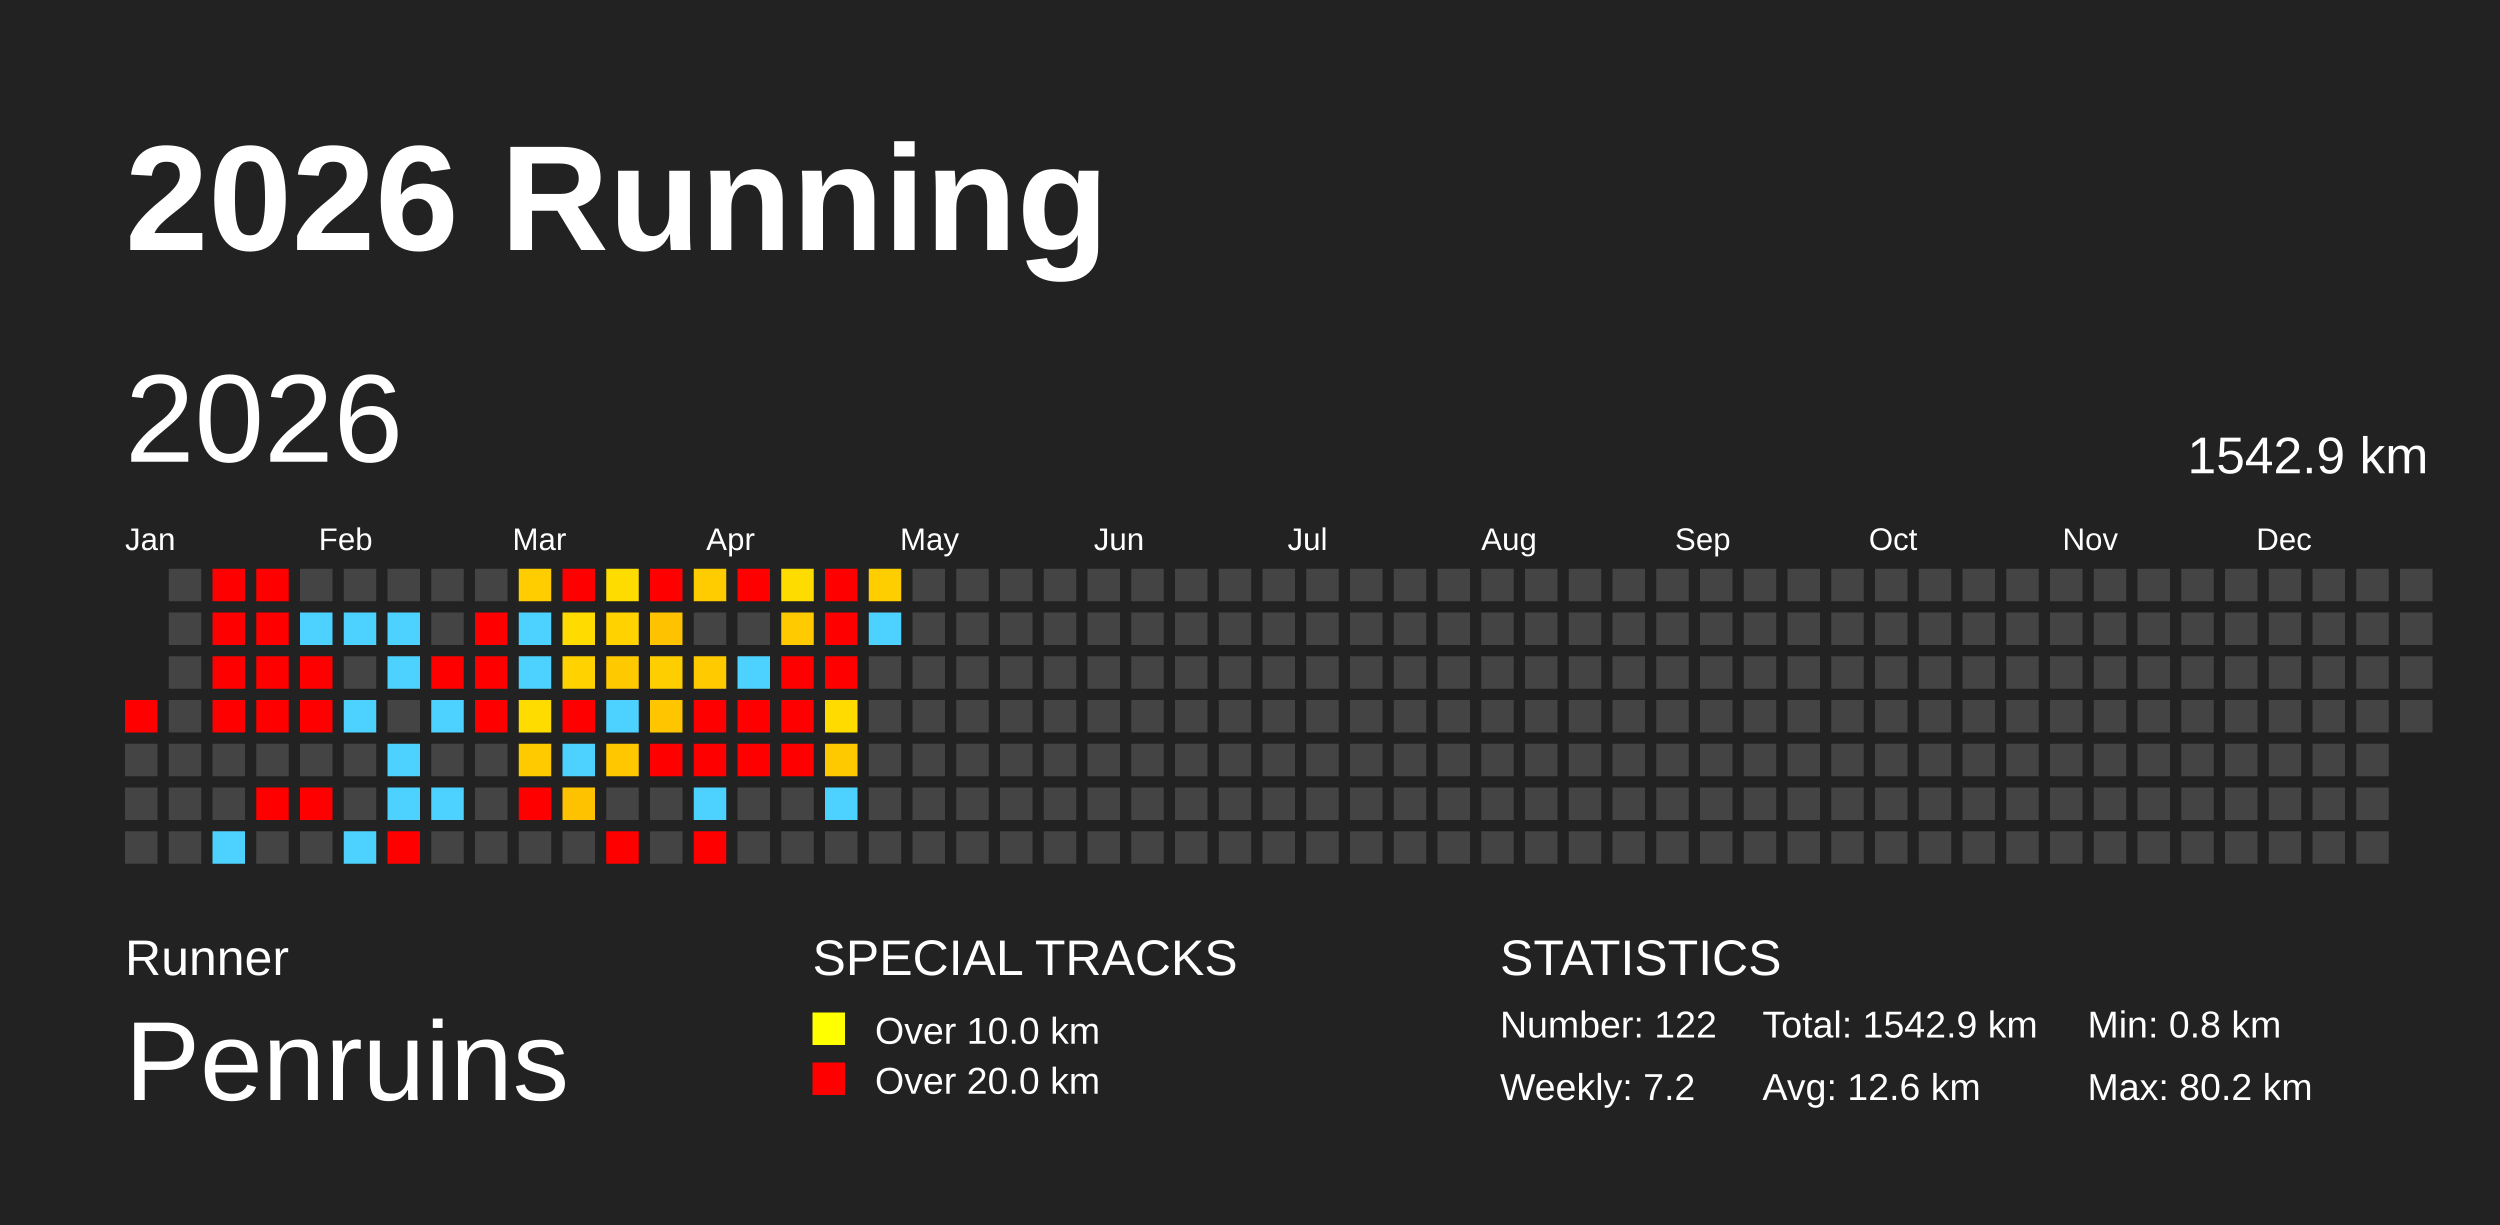
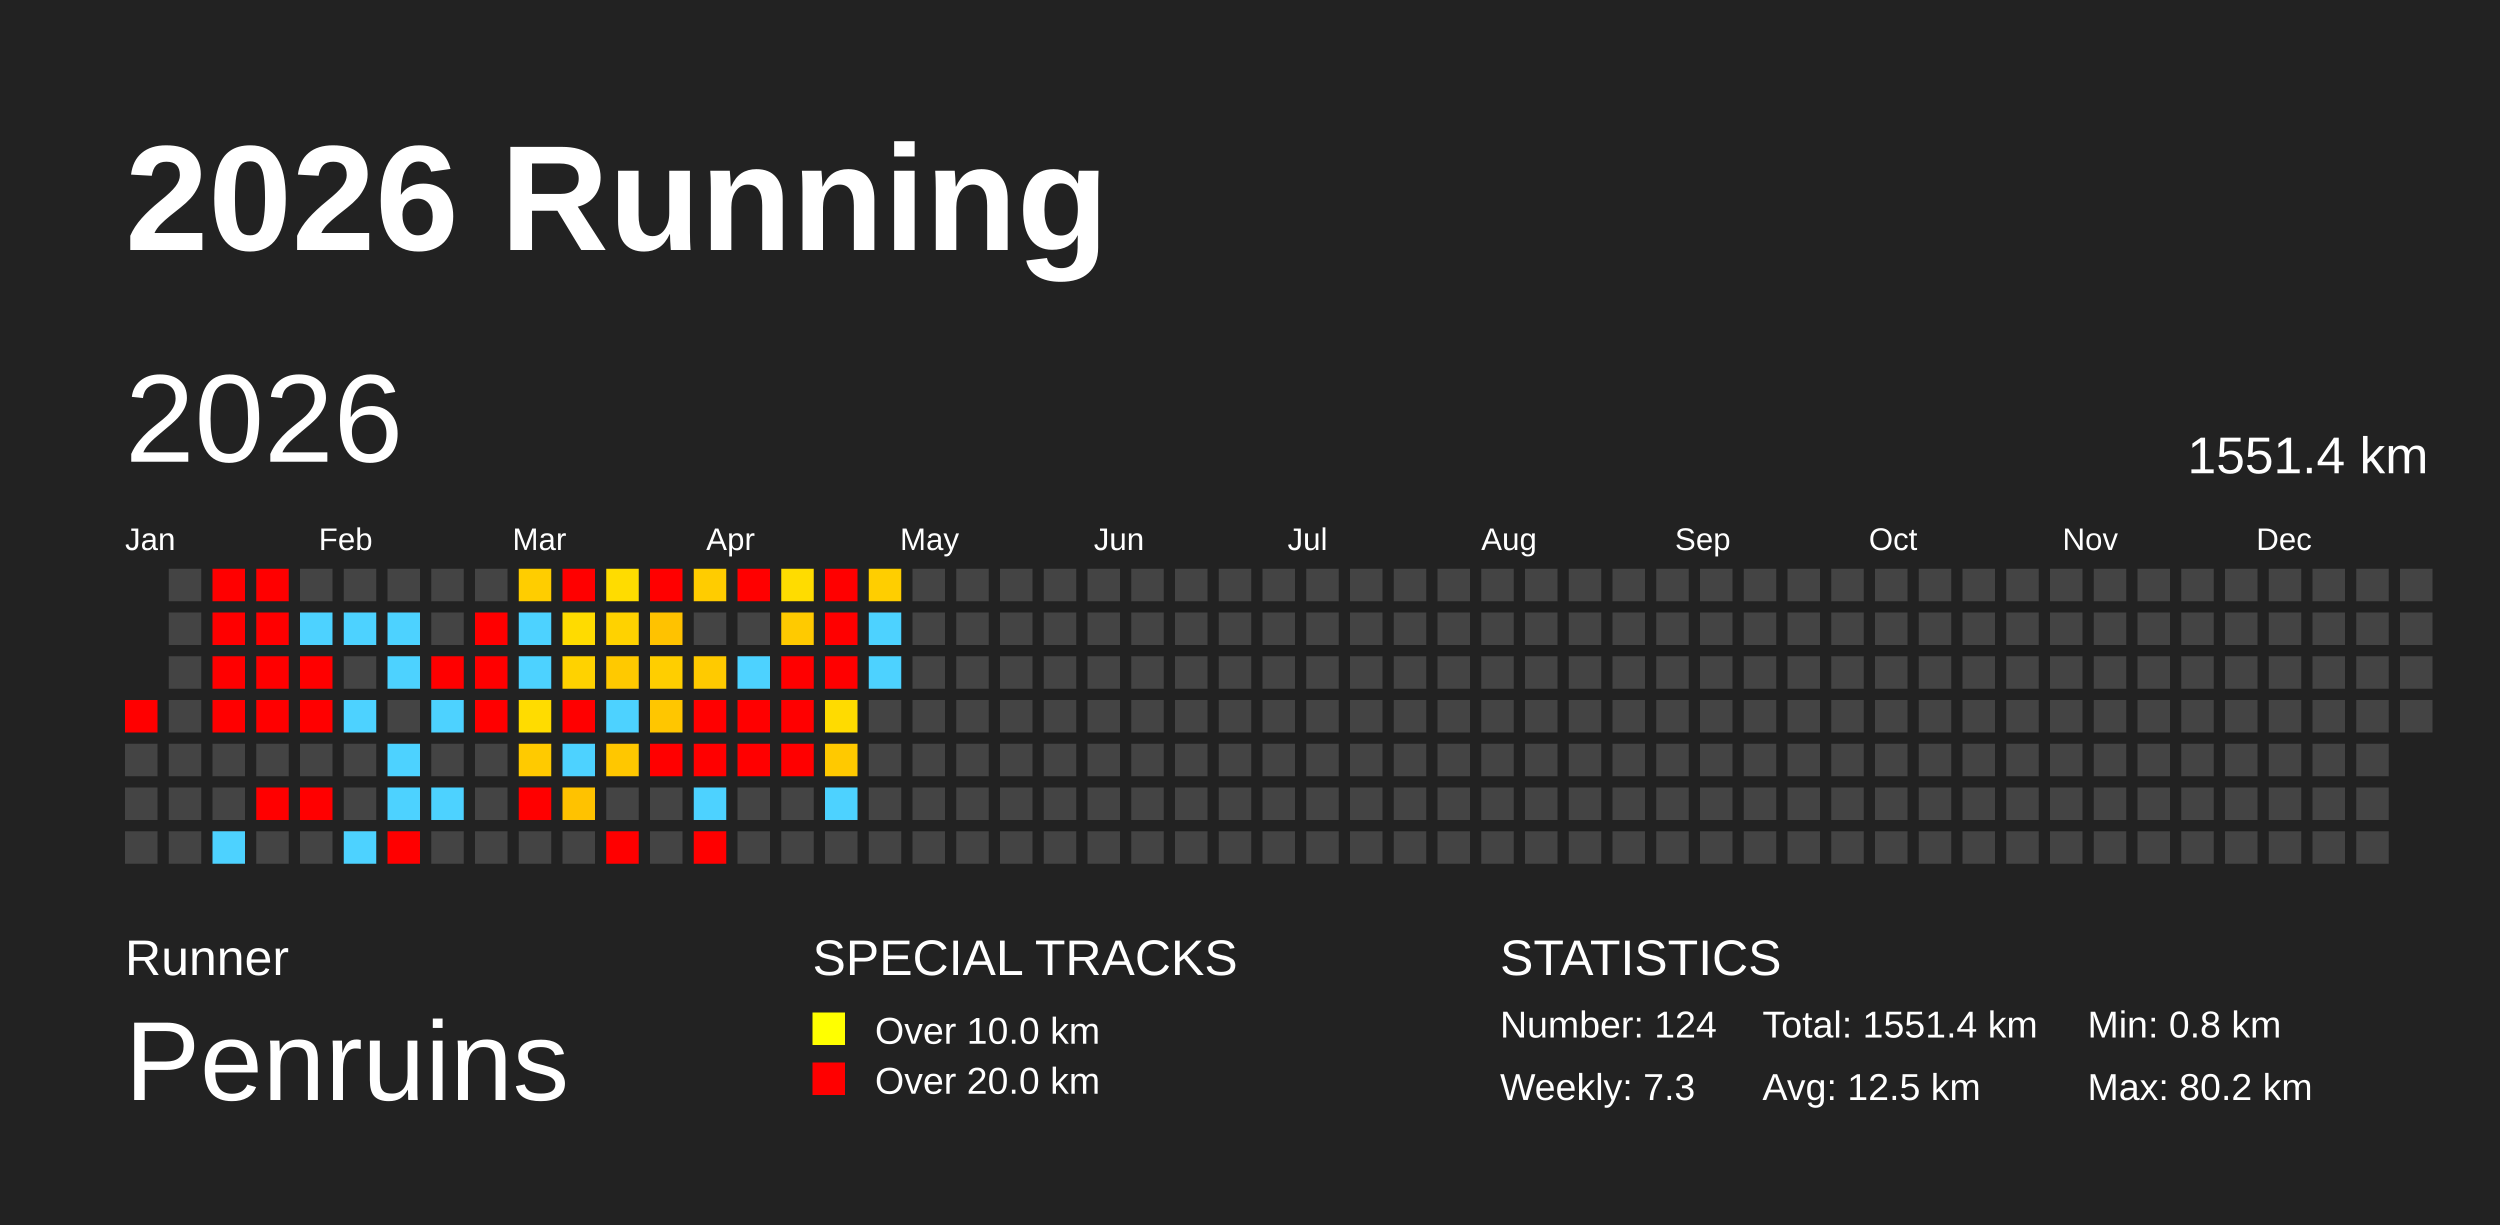
<svg xmlns="http://www.w3.org/2000/svg" baseProfile="full" height="98mm" version="1.1" viewBox="0,0,200,98" width="200mm">
  <defs />
  <rect fill="#222222" height="98" width="200" x="0" y="0" />
  <text fill="#FFFFFF" style="font-size:12px; font-family:Arial; font-weight:bold;" x="10" y="20">2026 Running</text>
  <text fill="#FFFFFF" style="font-size:4px; font-family:Arial" x="10" y="78">Runner</text>
  <text fill="#FFFFFF" style="font-size:9px; font-family:Arial" x="10" y="88">Penruins</text>
  <text fill="#FFFFFF" style="font-size:4px; font-family:Arial" x="65" y="78">SPECIAL TRACKS</text>
  <rect fill="yellow" height="2.6" width="2.6" x="65" y="81" />
  <text fill="#FFFFFF" style="font-size:3px; font-family:Arial" x="70" y="83.5">Over 10.0 km</text>
  <rect fill="red" height="2.6" width="2.6" x="65" y="85" />
  <text fill="#FFFFFF" style="font-size:3px; font-family:Arial" x="70" y="87.5">Over 20.0 km</text>
  <text fill="#FFFFFF" style="font-size:4px; font-family:Arial" x="120" y="78">STATISTICS</text>
-   <text fill="#FFFFFF" style="font-size:3px; font-family:Arial" x="120" y="83">Number: 122</text>
-   <text fill="#FFFFFF" style="font-size:3px; font-family:Arial" x="120" y="88">Weekly: 7.2</text>
-   <text fill="#FFFFFF" style="font-size:3px; font-family:Arial" x="141" y="83">Total: 1542.9 km</text>
-   <text fill="#FFFFFF" style="font-size:3px; font-family:Arial" x="141" y="88">Avg: 12.6 km</text>
+   <text fill="#FFFFFF" style="font-size:3px; font-family:Arial" x="120" y="83">Number: 124</text>
+   <text fill="#FFFFFF" style="font-size:3px; font-family:Arial" x="120" y="88">Weekly: 7.3</text>
+   <text fill="#FFFFFF" style="font-size:3px; font-family:Arial" x="141" y="83">Total: 1551.4 km</text>
+   <text fill="#FFFFFF" style="font-size:3px; font-family:Arial" x="141" y="88">Avg: 12.5 km</text>
  <text fill="#FFFFFF" style="font-size:3px; font-family:Arial" x="167" y="83">Min: 0.8 km</text>
  <text fill="#FFFFFF" style="font-size:3px; font-family:Arial" x="167" y="88">Max: 80.2 km</text>
  <text dominant-baseline="hanging" fill="#FFFFFF" style="font-size:10.0px; font-family:Arial;" x="10" y="30">2026</text>
-   <text dominant-baseline="hanging" fill="#FFFFFF" style="font-size:4.125px; font-family:Arial;" x="175" y="35">1542.9 km</text>
+   <text dominant-baseline="hanging" fill="#FFFFFF" style="font-size:4.125px; font-family:Arial;" x="175" y="35">1551.4 km</text>
  <text fill="#FFFFFF" style="font-size:2.5px; font-family:Arial" x="10.0" y="44">Jan</text>
  <text fill="#FFFFFF" style="font-size:2.5px; font-family:Arial" x="25.5" y="44">Feb</text>
  <text fill="#FFFFFF" style="font-size:2.5px; font-family:Arial" x="41.0" y="44">Mar</text>
  <text fill="#FFFFFF" style="font-size:2.5px; font-family:Arial" x="56.5" y="44">Apr</text>
  <text fill="#FFFFFF" style="font-size:2.5px; font-family:Arial" x="72.0" y="44">May</text>
  <text fill="#FFFFFF" style="font-size:2.5px; font-family:Arial" x="87.5" y="44">Jun</text>
  <text fill="#FFFFFF" style="font-size:2.5px; font-family:Arial" x="103.0" y="44">Jul</text>
  <text fill="#FFFFFF" style="font-size:2.5px; font-family:Arial" x="118.5" y="44">Aug</text>
  <text fill="#FFFFFF" style="font-size:2.5px; font-family:Arial" x="134.0" y="44">Sep</text>
  <text fill="#FFFFFF" style="font-size:2.5px; font-family:Arial" x="149.5" y="44">Oct</text>
  <text fill="#FFFFFF" style="font-size:2.5px; font-family:Arial" x="165.0" y="44">Nov</text>
  <text fill="#FFFFFF" style="font-size:2.5px; font-family:Arial" x="180.5" y="44">Dec</text>
  <rect fill="red" height="2.6" width="2.6" x="10.0" y="56.0" />
  <rect fill="#444444" height="2.6" width="2.6" x="10.0" y="59.5" />
  <rect fill="#444444" height="2.6" width="2.6" x="10.0" y="63.0" />
  <rect fill="#444444" height="2.6" width="2.6" x="10.0" y="66.5" />
  <rect fill="#444444" height="2.6" width="2.6" x="13.5" y="45.5" />
  <rect fill="#444444" height="2.6" width="2.6" x="13.5" y="49.0" />
  <rect fill="#444444" height="2.6" width="2.6" x="13.5" y="52.5" />
  <rect fill="#444444" height="2.6" width="2.6" x="13.5" y="56.0" />
  <rect fill="#444444" height="2.6" width="2.6" x="13.5" y="59.5" />
  <rect fill="#444444" height="2.6" width="2.6" x="13.5" y="63.0" />
  <rect fill="#444444" height="2.6" width="2.6" x="13.5" y="66.5" />
  <rect fill="red" height="2.6" width="2.6" x="17.0" y="45.5" />
  <rect fill="red" height="2.6" width="2.6" x="17.0" y="49.0" />
  <rect fill="red" height="2.6" width="2.6" x="17.0" y="52.5" />
  <rect fill="red" height="2.6" width="2.6" x="17.0" y="56.0" />
  <rect fill="#444444" height="2.6" width="2.6" x="17.0" y="59.5" />
  <rect fill="#444444" height="2.6" width="2.6" x="17.0" y="63.0" />
  <rect fill="#4dd2ff" height="2.6" width="2.6" x="17.0" y="66.5" />
  <rect fill="red" height="2.6" width="2.6" x="20.5" y="45.5" />
  <rect fill="red" height="2.6" width="2.6" x="20.5" y="49.0" />
  <rect fill="red" height="2.6" width="2.6" x="20.5" y="52.5" />
  <rect fill="red" height="2.6" width="2.6" x="20.5" y="56.0" />
  <rect fill="#444444" height="2.6" width="2.6" x="20.5" y="59.5" />
  <rect fill="red" height="2.6" width="2.6" x="20.5" y="63.0" />
  <rect fill="#444444" height="2.6" width="2.6" x="20.5" y="66.5" />
  <rect fill="#444444" height="2.6" width="2.6" x="24.0" y="45.5" />
  <rect fill="#4dd2ff" height="2.6" width="2.6" x="24.0" y="49.0" />
  <rect fill="red" height="2.6" width="2.6" x="24.0" y="52.5" />
  <rect fill="red" height="2.6" width="2.6" x="24.0" y="56.0" />
  <rect fill="#444444" height="2.6" width="2.6" x="24.0" y="59.5" />
  <rect fill="red" height="2.6" width="2.6" x="24.0" y="63.0" />
  <rect fill="#444444" height="2.6" width="2.6" x="24.0" y="66.5" />
  <rect fill="#444444" height="2.6" width="2.6" x="27.5" y="45.5" />
  <rect fill="#4dd2ff" height="2.6" width="2.6" x="27.5" y="49.0" />
  <rect fill="#444444" height="2.6" width="2.6" x="27.5" y="52.5" />
  <rect fill="#4dd2ff" height="2.6" width="2.6" x="27.5" y="56.0" />
  <rect fill="#444444" height="2.6" width="2.6" x="27.5" y="59.5" />
  <rect fill="#444444" height="2.6" width="2.6" x="27.5" y="63.0" />
  <rect fill="#4dd2ff" height="2.6" width="2.6" x="27.5" y="66.5" />
  <rect fill="#444444" height="2.6" width="2.6" x="31.0" y="45.5" />
  <rect fill="#4dd2ff" height="2.6" width="2.6" x="31.0" y="49.0" />
  <rect fill="#4dd2ff" height="2.6" width="2.6" x="31.0" y="52.5" />
  <rect fill="#444444" height="2.6" width="2.6" x="31.0" y="56.0" />
  <rect fill="#4dd2ff" height="2.6" width="2.6" x="31.0" y="59.5" />
  <rect fill="#4dd2ff" height="2.6" width="2.6" x="31.0" y="63.0" />
  <rect fill="red" height="2.6" width="2.6" x="31.0" y="66.5" />
  <rect fill="#444444" height="2.6" width="2.6" x="34.5" y="45.5" />
  <rect fill="#444444" height="2.6" width="2.6" x="34.5" y="49.0" />
  <rect fill="red" height="2.6" width="2.6" x="34.5" y="52.5" />
  <rect fill="#4dd2ff" height="2.6" width="2.6" x="34.5" y="56.0" />
  <rect fill="#444444" height="2.6" width="2.6" x="34.5" y="59.5" />
  <rect fill="#4dd2ff" height="2.6" width="2.6" x="34.5" y="63.0" />
  <rect fill="#444444" height="2.6" width="2.6" x="34.5" y="66.5" />
  <rect fill="#444444" height="2.6" width="2.6" x="38.0" y="45.5" />
  <rect fill="red" height="2.6" width="2.6" x="38.0" y="49.0" />
  <rect fill="red" height="2.6" width="2.6" x="38.0" y="52.5" />
  <rect fill="red" height="2.6" width="2.6" x="38.0" y="56.0" />
  <rect fill="#444444" height="2.6" width="2.6" x="38.0" y="59.5" />
  <rect fill="#444444" height="2.6" width="2.6" x="38.0" y="63.0" />
  <rect fill="#444444" height="2.6" width="2.6" x="38.0" y="66.5" />
  <rect fill="#ffcd00" height="2.6" width="2.6" x="41.5" y="45.5" />
  <rect fill="#4dd2ff" height="2.6" width="2.6" x="41.5" y="49.0" />
  <rect fill="#4dd2ff" height="2.6" width="2.6" x="41.5" y="52.5" />
  <rect fill="#ffdc00" height="2.6" width="2.6" x="41.5" y="56.0" />
  <rect fill="#ffca00" height="2.6" width="2.6" x="41.5" y="59.5" />
  <rect fill="red" height="2.6" width="2.6" x="41.5" y="63.0" />
  <rect fill="#444444" height="2.6" width="2.6" x="41.5" y="66.5" />
  <rect fill="red" height="2.6" width="2.6" x="45.0" y="45.5" />
  <rect fill="#ffdb00" height="2.6" width="2.6" x="45.0" y="49.0" />
  <rect fill="#ffd200" height="2.6" width="2.6" x="45.0" y="52.5" />
  <rect fill="red" height="2.6" width="2.6" x="45.0" y="56.0" />
  <rect fill="#4dd2ff" height="2.6" width="2.6" x="45.0" y="59.5" />
  <rect fill="#ffc200" height="2.6" width="2.6" x="45.0" y="63.0" />
  <rect fill="#444444" height="2.6" width="2.6" x="45.0" y="66.5" />
  <rect fill="#ffdc00" height="2.6" width="2.6" x="48.5" y="45.5" />
  <rect fill="#ffd200" height="2.6" width="2.6" x="48.5" y="49.0" />
  <rect fill="#ffc900" height="2.6" width="2.6" x="48.5" y="52.5" />
  <rect fill="#4dd2ff" height="2.6" width="2.6" x="48.5" y="56.0" />
  <rect fill="#ffc700" height="2.6" width="2.6" x="48.5" y="59.5" />
  <rect fill="#444444" height="2.6" width="2.6" x="48.5" y="63.0" />
  <rect fill="red" height="2.6" width="2.6" x="48.5" y="66.5" />
  <rect fill="red" height="2.6" width="2.6" x="52.0" y="45.5" />
  <rect fill="#ffc200" height="2.6" width="2.6" x="52.0" y="49.0" />
  <rect fill="#ffce00" height="2.6" width="2.6" x="52.0" y="52.5" />
  <rect fill="#ffc600" height="2.6" width="2.6" x="52.0" y="56.0" />
  <rect fill="red" height="2.6" width="2.6" x="52.0" y="59.5" />
  <rect fill="#444444" height="2.6" width="2.6" x="52.0" y="63.0" />
  <rect fill="#444444" height="2.6" width="2.6" x="52.0" y="66.5" />
  <rect fill="#ffcc00" height="2.6" width="2.6" x="55.5" y="45.5" />
  <rect fill="#444444" height="2.6" width="2.6" x="55.5" y="49.0" />
  <rect fill="#ffca00" height="2.6" width="2.6" x="55.5" y="52.5" />
  <rect fill="red" height="2.6" width="2.6" x="55.5" y="56.0" />
  <rect fill="red" height="2.6" width="2.6" x="55.5" y="59.5" />
  <rect fill="#4dd2ff" height="2.6" width="2.6" x="55.5" y="63.0" />
  <rect fill="red" height="2.6" width="2.6" x="55.5" y="66.5" />
  <rect fill="red" height="2.6" width="2.6" x="59.0" y="45.5" />
  <rect fill="#444444" height="2.6" width="2.6" x="59.0" y="49.0" />
  <rect fill="#4dd2ff" height="2.6" width="2.6" x="59.0" y="52.5" />
  <rect fill="red" height="2.6" width="2.6" x="59.0" y="56.0" />
  <rect fill="red" height="2.6" width="2.6" x="59.0" y="59.5" />
  <rect fill="#444444" height="2.6" width="2.6" x="59.0" y="63.0" />
  <rect fill="#444444" height="2.6" width="2.6" x="59.0" y="66.5" />
  <rect fill="#ffdc00" height="2.6" width="2.6" x="62.5" y="45.5" />
  <rect fill="#ffca00" height="2.6" width="2.6" x="62.5" y="49.0" />
  <rect fill="red" height="2.6" width="2.6" x="62.5" y="52.5" />
  <rect fill="red" height="2.6" width="2.6" x="62.5" y="56.0" />
  <rect fill="red" height="2.6" width="2.6" x="62.5" y="59.5" />
  <rect fill="#444444" height="2.6" width="2.6" x="62.5" y="63.0" />
  <rect fill="#444444" height="2.6" width="2.6" x="62.5" y="66.5" />
  <rect fill="red" height="2.6" width="2.6" x="66.0" y="45.5" />
  <rect fill="red" height="2.6" width="2.6" x="66.0" y="49.0" />
  <rect fill="red" height="2.6" width="2.6" x="66.0" y="52.5" />
  <rect fill="#ffdb00" height="2.6" width="2.6" x="66.0" y="56.0" />
  <rect fill="#ffc900" height="2.6" width="2.6" x="66.0" y="59.5" />
  <rect fill="#4dd2ff" height="2.6" width="2.6" x="66.0" y="63.0" />
  <rect fill="#444444" height="2.6" width="2.6" x="66.0" y="66.5" />
  <rect fill="#ffce00" height="2.6" width="2.6" x="69.5" y="45.5" />
  <rect fill="#4dd2ff" height="2.6" width="2.6" x="69.5" y="49.0" />
-   <rect fill="#444444" height="2.6" width="2.6" x="69.5" y="52.5" />
+   <rect fill="#4dd2ff" height="2.6" width="2.6" x="69.5" y="52.5" />
  <rect fill="#444444" height="2.6" width="2.6" x="69.5" y="56.0" />
  <rect fill="#444444" height="2.6" width="2.6" x="69.5" y="59.5" />
  <rect fill="#444444" height="2.6" width="2.6" x="69.5" y="63.0" />
  <rect fill="#444444" height="2.6" width="2.6" x="69.5" y="66.5" />
  <rect fill="#444444" height="2.6" width="2.6" x="73.0" y="45.5" />
  <rect fill="#444444" height="2.6" width="2.6" x="73.0" y="49.0" />
  <rect fill="#444444" height="2.6" width="2.6" x="73.0" y="52.5" />
  <rect fill="#444444" height="2.6" width="2.6" x="73.0" y="56.0" />
  <rect fill="#444444" height="2.6" width="2.6" x="73.0" y="59.5" />
  <rect fill="#444444" height="2.6" width="2.6" x="73.0" y="63.0" />
  <rect fill="#444444" height="2.6" width="2.6" x="73.0" y="66.5" />
  <rect fill="#444444" height="2.6" width="2.6" x="76.5" y="45.5" />
  <rect fill="#444444" height="2.6" width="2.6" x="76.5" y="49.0" />
  <rect fill="#444444" height="2.6" width="2.6" x="76.5" y="52.5" />
  <rect fill="#444444" height="2.6" width="2.6" x="76.5" y="56.0" />
  <rect fill="#444444" height="2.6" width="2.6" x="76.5" y="59.5" />
  <rect fill="#444444" height="2.6" width="2.6" x="76.5" y="63.0" />
  <rect fill="#444444" height="2.6" width="2.6" x="76.5" y="66.5" />
  <rect fill="#444444" height="2.6" width="2.6" x="80.0" y="45.5" />
  <rect fill="#444444" height="2.6" width="2.6" x="80.0" y="49.0" />
  <rect fill="#444444" height="2.6" width="2.6" x="80.0" y="52.5" />
  <rect fill="#444444" height="2.6" width="2.6" x="80.0" y="56.0" />
  <rect fill="#444444" height="2.6" width="2.6" x="80.0" y="59.5" />
  <rect fill="#444444" height="2.6" width="2.6" x="80.0" y="63.0" />
  <rect fill="#444444" height="2.6" width="2.6" x="80.0" y="66.5" />
  <rect fill="#444444" height="2.6" width="2.6" x="83.5" y="45.5" />
  <rect fill="#444444" height="2.6" width="2.6" x="83.5" y="49.0" />
  <rect fill="#444444" height="2.6" width="2.6" x="83.5" y="52.5" />
  <rect fill="#444444" height="2.6" width="2.6" x="83.5" y="56.0" />
  <rect fill="#444444" height="2.6" width="2.6" x="83.5" y="59.5" />
  <rect fill="#444444" height="2.6" width="2.6" x="83.5" y="63.0" />
  <rect fill="#444444" height="2.6" width="2.6" x="83.5" y="66.5" />
  <rect fill="#444444" height="2.6" width="2.6" x="87.0" y="45.5" />
  <rect fill="#444444" height="2.6" width="2.6" x="87.0" y="49.0" />
  <rect fill="#444444" height="2.6" width="2.6" x="87.0" y="52.5" />
  <rect fill="#444444" height="2.6" width="2.6" x="87.0" y="56.0" />
  <rect fill="#444444" height="2.6" width="2.6" x="87.0" y="59.5" />
  <rect fill="#444444" height="2.6" width="2.6" x="87.0" y="63.0" />
  <rect fill="#444444" height="2.6" width="2.6" x="87.0" y="66.5" />
  <rect fill="#444444" height="2.6" width="2.6" x="90.5" y="45.5" />
  <rect fill="#444444" height="2.6" width="2.6" x="90.5" y="49.0" />
  <rect fill="#444444" height="2.6" width="2.6" x="90.5" y="52.5" />
  <rect fill="#444444" height="2.6" width="2.6" x="90.5" y="56.0" />
  <rect fill="#444444" height="2.6" width="2.6" x="90.5" y="59.5" />
  <rect fill="#444444" height="2.6" width="2.6" x="90.5" y="63.0" />
  <rect fill="#444444" height="2.6" width="2.6" x="90.5" y="66.5" />
  <rect fill="#444444" height="2.6" width="2.6" x="94.0" y="45.5" />
  <rect fill="#444444" height="2.6" width="2.6" x="94.0" y="49.0" />
  <rect fill="#444444" height="2.6" width="2.6" x="94.0" y="52.5" />
  <rect fill="#444444" height="2.6" width="2.6" x="94.0" y="56.0" />
  <rect fill="#444444" height="2.6" width="2.6" x="94.0" y="59.5" />
  <rect fill="#444444" height="2.6" width="2.6" x="94.0" y="63.0" />
  <rect fill="#444444" height="2.6" width="2.6" x="94.0" y="66.5" />
  <rect fill="#444444" height="2.6" width="2.6" x="97.5" y="45.5" />
  <rect fill="#444444" height="2.6" width="2.6" x="97.5" y="49.0" />
  <rect fill="#444444" height="2.6" width="2.6" x="97.5" y="52.5" />
  <rect fill="#444444" height="2.6" width="2.6" x="97.5" y="56.0" />
  <rect fill="#444444" height="2.6" width="2.6" x="97.5" y="59.5" />
  <rect fill="#444444" height="2.6" width="2.6" x="97.5" y="63.0" />
  <rect fill="#444444" height="2.6" width="2.6" x="97.5" y="66.5" />
  <rect fill="#444444" height="2.6" width="2.6" x="101.0" y="45.5" />
  <rect fill="#444444" height="2.6" width="2.6" x="101.0" y="49.0" />
  <rect fill="#444444" height="2.6" width="2.6" x="101.0" y="52.5" />
  <rect fill="#444444" height="2.6" width="2.6" x="101.0" y="56.0" />
  <rect fill="#444444" height="2.6" width="2.6" x="101.0" y="59.5" />
  <rect fill="#444444" height="2.6" width="2.6" x="101.0" y="63.0" />
  <rect fill="#444444" height="2.6" width="2.6" x="101.0" y="66.5" />
  <rect fill="#444444" height="2.6" width="2.6" x="104.5" y="45.5" />
  <rect fill="#444444" height="2.6" width="2.6" x="104.5" y="49.0" />
  <rect fill="#444444" height="2.6" width="2.6" x="104.5" y="52.5" />
  <rect fill="#444444" height="2.6" width="2.6" x="104.5" y="56.0" />
  <rect fill="#444444" height="2.6" width="2.6" x="104.5" y="59.5" />
  <rect fill="#444444" height="2.6" width="2.6" x="104.5" y="63.0" />
  <rect fill="#444444" height="2.6" width="2.6" x="104.5" y="66.5" />
  <rect fill="#444444" height="2.6" width="2.6" x="108.0" y="45.5" />
  <rect fill="#444444" height="2.6" width="2.6" x="108.0" y="49.0" />
  <rect fill="#444444" height="2.6" width="2.6" x="108.0" y="52.5" />
  <rect fill="#444444" height="2.6" width="2.6" x="108.0" y="56.0" />
  <rect fill="#444444" height="2.6" width="2.6" x="108.0" y="59.5" />
  <rect fill="#444444" height="2.6" width="2.6" x="108.0" y="63.0" />
  <rect fill="#444444" height="2.6" width="2.6" x="108.0" y="66.5" />
  <rect fill="#444444" height="2.6" width="2.6" x="111.5" y="45.5" />
  <rect fill="#444444" height="2.6" width="2.6" x="111.5" y="49.0" />
  <rect fill="#444444" height="2.6" width="2.6" x="111.5" y="52.5" />
  <rect fill="#444444" height="2.6" width="2.6" x="111.5" y="56.0" />
  <rect fill="#444444" height="2.6" width="2.6" x="111.5" y="59.5" />
  <rect fill="#444444" height="2.6" width="2.6" x="111.5" y="63.0" />
  <rect fill="#444444" height="2.6" width="2.6" x="111.5" y="66.5" />
  <rect fill="#444444" height="2.6" width="2.6" x="115.0" y="45.5" />
  <rect fill="#444444" height="2.6" width="2.6" x="115.0" y="49.0" />
  <rect fill="#444444" height="2.6" width="2.6" x="115.0" y="52.5" />
  <rect fill="#444444" height="2.6" width="2.6" x="115.0" y="56.0" />
  <rect fill="#444444" height="2.6" width="2.6" x="115.0" y="59.5" />
  <rect fill="#444444" height="2.6" width="2.6" x="115.0" y="63.0" />
  <rect fill="#444444" height="2.6" width="2.6" x="115.0" y="66.5" />
  <rect fill="#444444" height="2.6" width="2.6" x="118.5" y="45.5" />
  <rect fill="#444444" height="2.6" width="2.6" x="118.5" y="49.0" />
  <rect fill="#444444" height="2.6" width="2.6" x="118.5" y="52.5" />
  <rect fill="#444444" height="2.6" width="2.6" x="118.5" y="56.0" />
  <rect fill="#444444" height="2.6" width="2.6" x="118.5" y="59.5" />
  <rect fill="#444444" height="2.6" width="2.6" x="118.5" y="63.0" />
  <rect fill="#444444" height="2.6" width="2.6" x="118.5" y="66.5" />
  <rect fill="#444444" height="2.6" width="2.6" x="122.0" y="45.5" />
  <rect fill="#444444" height="2.6" width="2.6" x="122.0" y="49.0" />
  <rect fill="#444444" height="2.6" width="2.6" x="122.0" y="52.5" />
  <rect fill="#444444" height="2.6" width="2.6" x="122.0" y="56.0" />
  <rect fill="#444444" height="2.6" width="2.6" x="122.0" y="59.5" />
  <rect fill="#444444" height="2.6" width="2.6" x="122.0" y="63.0" />
  <rect fill="#444444" height="2.6" width="2.6" x="122.0" y="66.5" />
  <rect fill="#444444" height="2.6" width="2.6" x="125.5" y="45.5" />
  <rect fill="#444444" height="2.6" width="2.6" x="125.5" y="49.0" />
  <rect fill="#444444" height="2.6" width="2.6" x="125.5" y="52.5" />
  <rect fill="#444444" height="2.6" width="2.6" x="125.5" y="56.0" />
  <rect fill="#444444" height="2.6" width="2.6" x="125.5" y="59.5" />
  <rect fill="#444444" height="2.6" width="2.6" x="125.5" y="63.0" />
  <rect fill="#444444" height="2.6" width="2.6" x="125.5" y="66.5" />
  <rect fill="#444444" height="2.6" width="2.6" x="129.0" y="45.5" />
  <rect fill="#444444" height="2.6" width="2.6" x="129.0" y="49.0" />
  <rect fill="#444444" height="2.6" width="2.6" x="129.0" y="52.5" />
  <rect fill="#444444" height="2.6" width="2.6" x="129.0" y="56.0" />
  <rect fill="#444444" height="2.6" width="2.6" x="129.0" y="59.5" />
  <rect fill="#444444" height="2.6" width="2.6" x="129.0" y="63.0" />
  <rect fill="#444444" height="2.6" width="2.6" x="129.0" y="66.5" />
  <rect fill="#444444" height="2.6" width="2.6" x="132.5" y="45.5" />
  <rect fill="#444444" height="2.6" width="2.6" x="132.5" y="49.0" />
  <rect fill="#444444" height="2.6" width="2.6" x="132.5" y="52.5" />
  <rect fill="#444444" height="2.6" width="2.6" x="132.5" y="56.0" />
  <rect fill="#444444" height="2.6" width="2.6" x="132.5" y="59.5" />
  <rect fill="#444444" height="2.6" width="2.6" x="132.5" y="63.0" />
  <rect fill="#444444" height="2.6" width="2.6" x="132.5" y="66.5" />
  <rect fill="#444444" height="2.6" width="2.6" x="136.0" y="45.5" />
  <rect fill="#444444" height="2.6" width="2.6" x="136.0" y="49.0" />
  <rect fill="#444444" height="2.6" width="2.6" x="136.0" y="52.5" />
  <rect fill="#444444" height="2.6" width="2.6" x="136.0" y="56.0" />
  <rect fill="#444444" height="2.6" width="2.6" x="136.0" y="59.5" />
  <rect fill="#444444" height="2.6" width="2.6" x="136.0" y="63.0" />
  <rect fill="#444444" height="2.6" width="2.6" x="136.0" y="66.5" />
  <rect fill="#444444" height="2.6" width="2.6" x="139.5" y="45.5" />
  <rect fill="#444444" height="2.6" width="2.6" x="139.5" y="49.0" />
  <rect fill="#444444" height="2.6" width="2.6" x="139.5" y="52.5" />
  <rect fill="#444444" height="2.6" width="2.6" x="139.5" y="56.0" />
  <rect fill="#444444" height="2.6" width="2.6" x="139.5" y="59.5" />
  <rect fill="#444444" height="2.6" width="2.6" x="139.5" y="63.0" />
  <rect fill="#444444" height="2.6" width="2.6" x="139.5" y="66.5" />
  <rect fill="#444444" height="2.6" width="2.6" x="143.0" y="45.5" />
  <rect fill="#444444" height="2.6" width="2.6" x="143.0" y="49.0" />
  <rect fill="#444444" height="2.6" width="2.6" x="143.0" y="52.5" />
  <rect fill="#444444" height="2.6" width="2.6" x="143.0" y="56.0" />
  <rect fill="#444444" height="2.6" width="2.6" x="143.0" y="59.5" />
  <rect fill="#444444" height="2.6" width="2.6" x="143.0" y="63.0" />
  <rect fill="#444444" height="2.6" width="2.6" x="143.0" y="66.5" />
  <rect fill="#444444" height="2.6" width="2.6" x="146.5" y="45.5" />
  <rect fill="#444444" height="2.6" width="2.6" x="146.5" y="49.0" />
  <rect fill="#444444" height="2.6" width="2.6" x="146.5" y="52.5" />
  <rect fill="#444444" height="2.6" width="2.6" x="146.5" y="56.0" />
  <rect fill="#444444" height="2.6" width="2.6" x="146.5" y="59.5" />
  <rect fill="#444444" height="2.6" width="2.6" x="146.5" y="63.0" />
  <rect fill="#444444" height="2.6" width="2.6" x="146.5" y="66.5" />
  <rect fill="#444444" height="2.6" width="2.6" x="150.0" y="45.5" />
  <rect fill="#444444" height="2.6" width="2.6" x="150.0" y="49.0" />
  <rect fill="#444444" height="2.6" width="2.6" x="150.0" y="52.5" />
  <rect fill="#444444" height="2.6" width="2.6" x="150.0" y="56.0" />
  <rect fill="#444444" height="2.6" width="2.6" x="150.0" y="59.5" />
  <rect fill="#444444" height="2.6" width="2.6" x="150.0" y="63.0" />
  <rect fill="#444444" height="2.6" width="2.6" x="150.0" y="66.5" />
  <rect fill="#444444" height="2.6" width="2.6" x="153.5" y="45.5" />
  <rect fill="#444444" height="2.6" width="2.6" x="153.5" y="49.0" />
  <rect fill="#444444" height="2.6" width="2.6" x="153.5" y="52.5" />
  <rect fill="#444444" height="2.6" width="2.6" x="153.5" y="56.0" />
  <rect fill="#444444" height="2.6" width="2.6" x="153.5" y="59.5" />
  <rect fill="#444444" height="2.6" width="2.6" x="153.5" y="63.0" />
  <rect fill="#444444" height="2.6" width="2.6" x="153.5" y="66.5" />
  <rect fill="#444444" height="2.6" width="2.6" x="157.0" y="45.5" />
  <rect fill="#444444" height="2.6" width="2.6" x="157.0" y="49.0" />
  <rect fill="#444444" height="2.6" width="2.6" x="157.0" y="52.5" />
  <rect fill="#444444" height="2.6" width="2.6" x="157.0" y="56.0" />
  <rect fill="#444444" height="2.6" width="2.6" x="157.0" y="59.5" />
  <rect fill="#444444" height="2.6" width="2.6" x="157.0" y="63.0" />
  <rect fill="#444444" height="2.6" width="2.6" x="157.0" y="66.5" />
  <rect fill="#444444" height="2.6" width="2.6" x="160.5" y="45.5" />
  <rect fill="#444444" height="2.6" width="2.6" x="160.5" y="49.0" />
  <rect fill="#444444" height="2.6" width="2.6" x="160.5" y="52.5" />
  <rect fill="#444444" height="2.6" width="2.6" x="160.5" y="56.0" />
  <rect fill="#444444" height="2.6" width="2.6" x="160.5" y="59.5" />
  <rect fill="#444444" height="2.6" width="2.6" x="160.5" y="63.0" />
  <rect fill="#444444" height="2.6" width="2.6" x="160.5" y="66.5" />
  <rect fill="#444444" height="2.6" width="2.6" x="164.0" y="45.5" />
  <rect fill="#444444" height="2.6" width="2.6" x="164.0" y="49.0" />
  <rect fill="#444444" height="2.6" width="2.6" x="164.0" y="52.5" />
  <rect fill="#444444" height="2.6" width="2.6" x="164.0" y="56.0" />
  <rect fill="#444444" height="2.6" width="2.6" x="164.0" y="59.5" />
  <rect fill="#444444" height="2.6" width="2.6" x="164.0" y="63.0" />
  <rect fill="#444444" height="2.6" width="2.6" x="164.0" y="66.5" />
  <rect fill="#444444" height="2.6" width="2.6" x="167.5" y="45.5" />
  <rect fill="#444444" height="2.6" width="2.6" x="167.5" y="49.0" />
  <rect fill="#444444" height="2.6" width="2.6" x="167.5" y="52.5" />
  <rect fill="#444444" height="2.6" width="2.6" x="167.5" y="56.0" />
  <rect fill="#444444" height="2.6" width="2.6" x="167.5" y="59.5" />
  <rect fill="#444444" height="2.6" width="2.6" x="167.5" y="63.0" />
  <rect fill="#444444" height="2.6" width="2.6" x="167.5" y="66.5" />
  <rect fill="#444444" height="2.6" width="2.6" x="171.0" y="45.5" />
  <rect fill="#444444" height="2.6" width="2.6" x="171.0" y="49.0" />
  <rect fill="#444444" height="2.6" width="2.6" x="171.0" y="52.5" />
  <rect fill="#444444" height="2.6" width="2.6" x="171.0" y="56.0" />
  <rect fill="#444444" height="2.6" width="2.6" x="171.0" y="59.5" />
  <rect fill="#444444" height="2.6" width="2.6" x="171.0" y="63.0" />
  <rect fill="#444444" height="2.6" width="2.6" x="171.0" y="66.5" />
  <rect fill="#444444" height="2.6" width="2.6" x="174.5" y="45.5" />
  <rect fill="#444444" height="2.6" width="2.6" x="174.5" y="49.0" />
  <rect fill="#444444" height="2.6" width="2.6" x="174.5" y="52.5" />
  <rect fill="#444444" height="2.6" width="2.6" x="174.5" y="56.0" />
  <rect fill="#444444" height="2.6" width="2.6" x="174.5" y="59.5" />
  <rect fill="#444444" height="2.6" width="2.6" x="174.5" y="63.0" />
  <rect fill="#444444" height="2.6" width="2.6" x="174.5" y="66.5" />
  <rect fill="#444444" height="2.6" width="2.6" x="178.0" y="45.5" />
  <rect fill="#444444" height="2.6" width="2.6" x="178.0" y="49.0" />
  <rect fill="#444444" height="2.6" width="2.6" x="178.0" y="52.5" />
  <rect fill="#444444" height="2.6" width="2.6" x="178.0" y="56.0" />
  <rect fill="#444444" height="2.6" width="2.6" x="178.0" y="59.5" />
  <rect fill="#444444" height="2.6" width="2.6" x="178.0" y="63.0" />
  <rect fill="#444444" height="2.6" width="2.6" x="178.0" y="66.5" />
  <rect fill="#444444" height="2.6" width="2.6" x="181.5" y="45.5" />
  <rect fill="#444444" height="2.6" width="2.6" x="181.5" y="49.0" />
  <rect fill="#444444" height="2.6" width="2.6" x="181.5" y="52.5" />
  <rect fill="#444444" height="2.6" width="2.6" x="181.5" y="56.0" />
  <rect fill="#444444" height="2.6" width="2.6" x="181.5" y="59.5" />
  <rect fill="#444444" height="2.6" width="2.6" x="181.5" y="63.0" />
  <rect fill="#444444" height="2.6" width="2.6" x="181.5" y="66.5" />
  <rect fill="#444444" height="2.6" width="2.6" x="185.0" y="45.5" />
  <rect fill="#444444" height="2.6" width="2.6" x="185.0" y="49.0" />
  <rect fill="#444444" height="2.6" width="2.6" x="185.0" y="52.5" />
  <rect fill="#444444" height="2.6" width="2.6" x="185.0" y="56.0" />
  <rect fill="#444444" height="2.6" width="2.6" x="185.0" y="59.5" />
  <rect fill="#444444" height="2.6" width="2.6" x="185.0" y="63.0" />
  <rect fill="#444444" height="2.6" width="2.6" x="185.0" y="66.5" />
  <rect fill="#444444" height="2.6" width="2.6" x="188.5" y="45.5" />
  <rect fill="#444444" height="2.6" width="2.6" x="188.5" y="49.0" />
  <rect fill="#444444" height="2.6" width="2.6" x="188.5" y="52.5" />
  <rect fill="#444444" height="2.6" width="2.6" x="188.5" y="56.0" />
  <rect fill="#444444" height="2.6" width="2.6" x="188.5" y="59.5" />
  <rect fill="#444444" height="2.6" width="2.6" x="188.5" y="63.0" />
  <rect fill="#444444" height="2.6" width="2.6" x="188.5" y="66.5" />
  <rect fill="#444444" height="2.6" width="2.6" x="192.0" y="45.5" />
  <rect fill="#444444" height="2.6" width="2.6" x="192.0" y="49.0" />
  <rect fill="#444444" height="2.6" width="2.6" x="192.0" y="52.5" />
  <rect fill="#444444" height="2.6" width="2.6" x="192.0" y="56.0" />
</svg>
